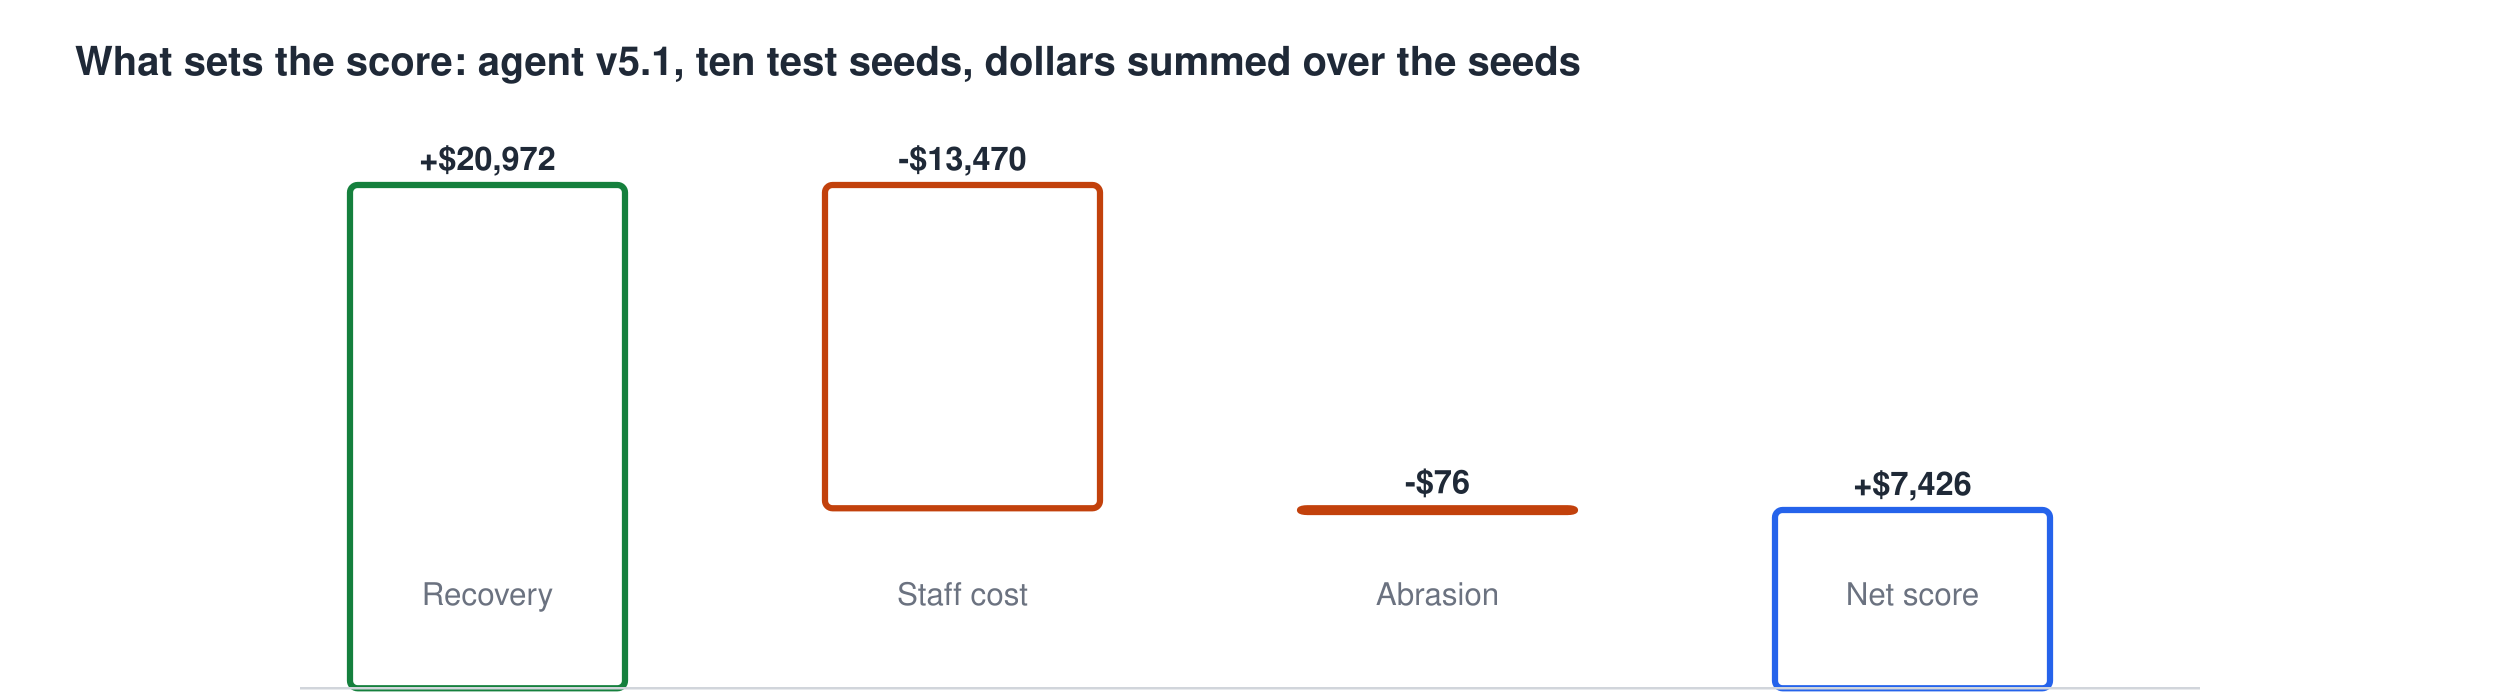
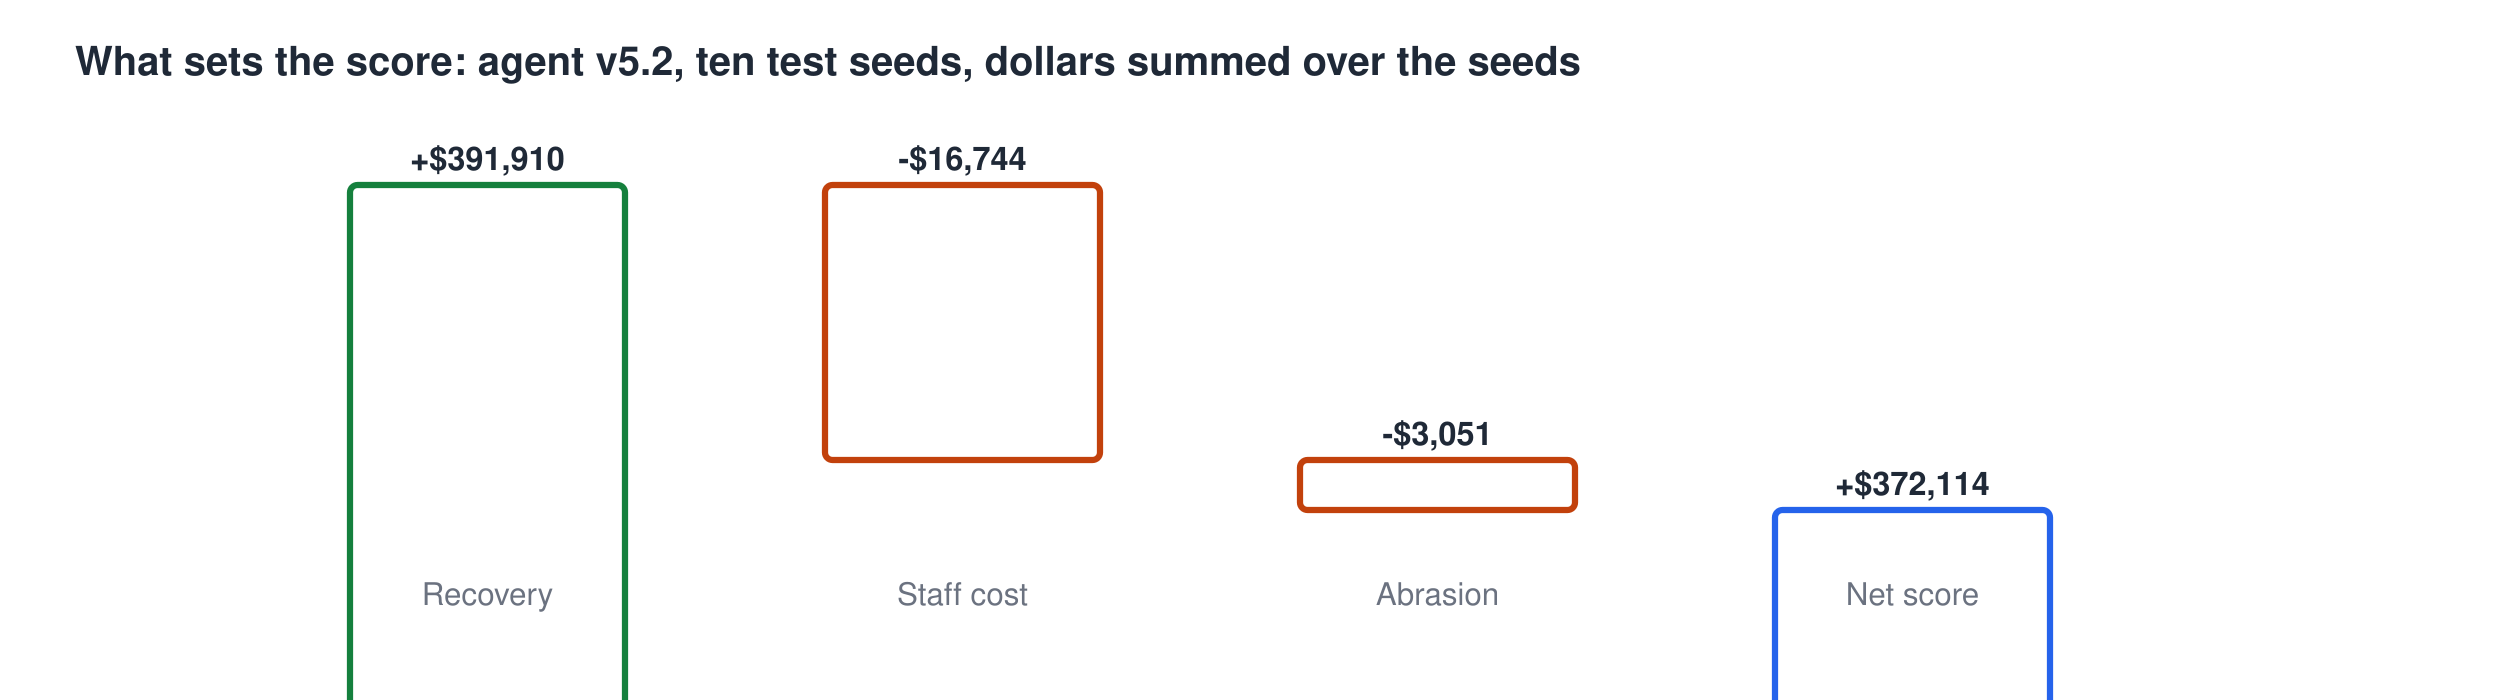
<svg xmlns="http://www.w3.org/2000/svg" viewBox="0 0 1000 280" width="1000" height="280" font-family="Helvetica, Arial, sans-serif">
  <rect width="1000" height="280" fill="#ffffff" />
-   <text x="30" y="30" font-size="16" font-weight="bold" fill="#1f2937">What sets the score: agent v5.1, ten test seeds, dollars summed over the seeds</text>
-   <rect x="140" y="74.0" width="110" height="201.3" rx="3" fill="none" stroke="#15803d" stroke-width="2.5" />
-   <text x="195" y="68.0" text-anchor="middle" font-size="13" font-weight="bold" fill="#1f2937">+$20,972</text>
+   <text x="30" y="30" font-size="16" font-weight="bold" fill="#1f2937">What sets the score: agent v5.2, ten test seeds, dollars summed over the seeds</text>
+   <rect x="140" y="74.0" width="110" height="2573.7" rx="3" fill="none" stroke="#15803d" stroke-width="2.5" />
+   <text x="195" y="68.0" text-anchor="middle" font-size="13" font-weight="bold" fill="#1f2937">+$391,910</text>
  <text x="195" y="242" text-anchor="middle" font-size="12.5" fill="#6b7280">Recovery</text>
-   <rect x="330" y="74.0" width="110" height="129.3" rx="3" fill="none" stroke="#c2410c" stroke-width="2.5" />
-   <text x="385" y="68.0" text-anchor="middle" font-size="13" font-weight="bold" fill="#1f2937">-$13,470</text>
+   <rect x="330" y="74.0" width="110" height="110.0" rx="3" fill="none" stroke="#c2410c" stroke-width="2.5" />
+   <text x="385" y="68.0" text-anchor="middle" font-size="13" font-weight="bold" fill="#1f2937">-$16,744</text>
  <text x="385" y="242" text-anchor="middle" font-size="12.5" fill="#6b7280">Staff cost</text>
-   <rect x="520" y="203.3" width="110" height="1.5" rx="3" fill="none" stroke="#c2410c" stroke-width="2.5" />
-   <text x="575" y="197.3" text-anchor="middle" font-size="13" font-weight="bold" fill="#1f2937">-$76</text>
+   <rect x="520" y="184.0" width="110" height="20.0" rx="3" fill="none" stroke="#c2410c" stroke-width="2.5" />
+   <text x="575" y="178.0" text-anchor="middle" font-size="13" font-weight="bold" fill="#1f2937">-$3,051</text>
  <text x="575" y="242" text-anchor="middle" font-size="12.5" fill="#6b7280">Abrasion</text>
-   <rect x="710" y="204.0" width="110" height="71.3" rx="3" fill="none" stroke="#2563eb" stroke-width="2.5" />
-   <text x="765" y="198.0" text-anchor="middle" font-size="13" font-weight="bold" fill="#1f2937">+$7,426</text>
+   <rect x="710" y="204.0" width="110" height="2443.7" rx="3" fill="none" stroke="#2563eb" stroke-width="2.5" />
+   <text x="765" y="198.0" text-anchor="middle" font-size="13" font-weight="bold" fill="#1f2937">+$372,114</text>
  <text x="765" y="242" text-anchor="middle" font-size="12.5" fill="#6b7280">Net score</text>
-   <line x1="120" y1="275.3" x2="880" y2="275.3" stroke="#d1d5db" stroke-width="1" />
+   <line x1="120" y1="2647.7" x2="880" y2="2647.7" stroke="#d1d5db" stroke-width="1" />
</svg>
